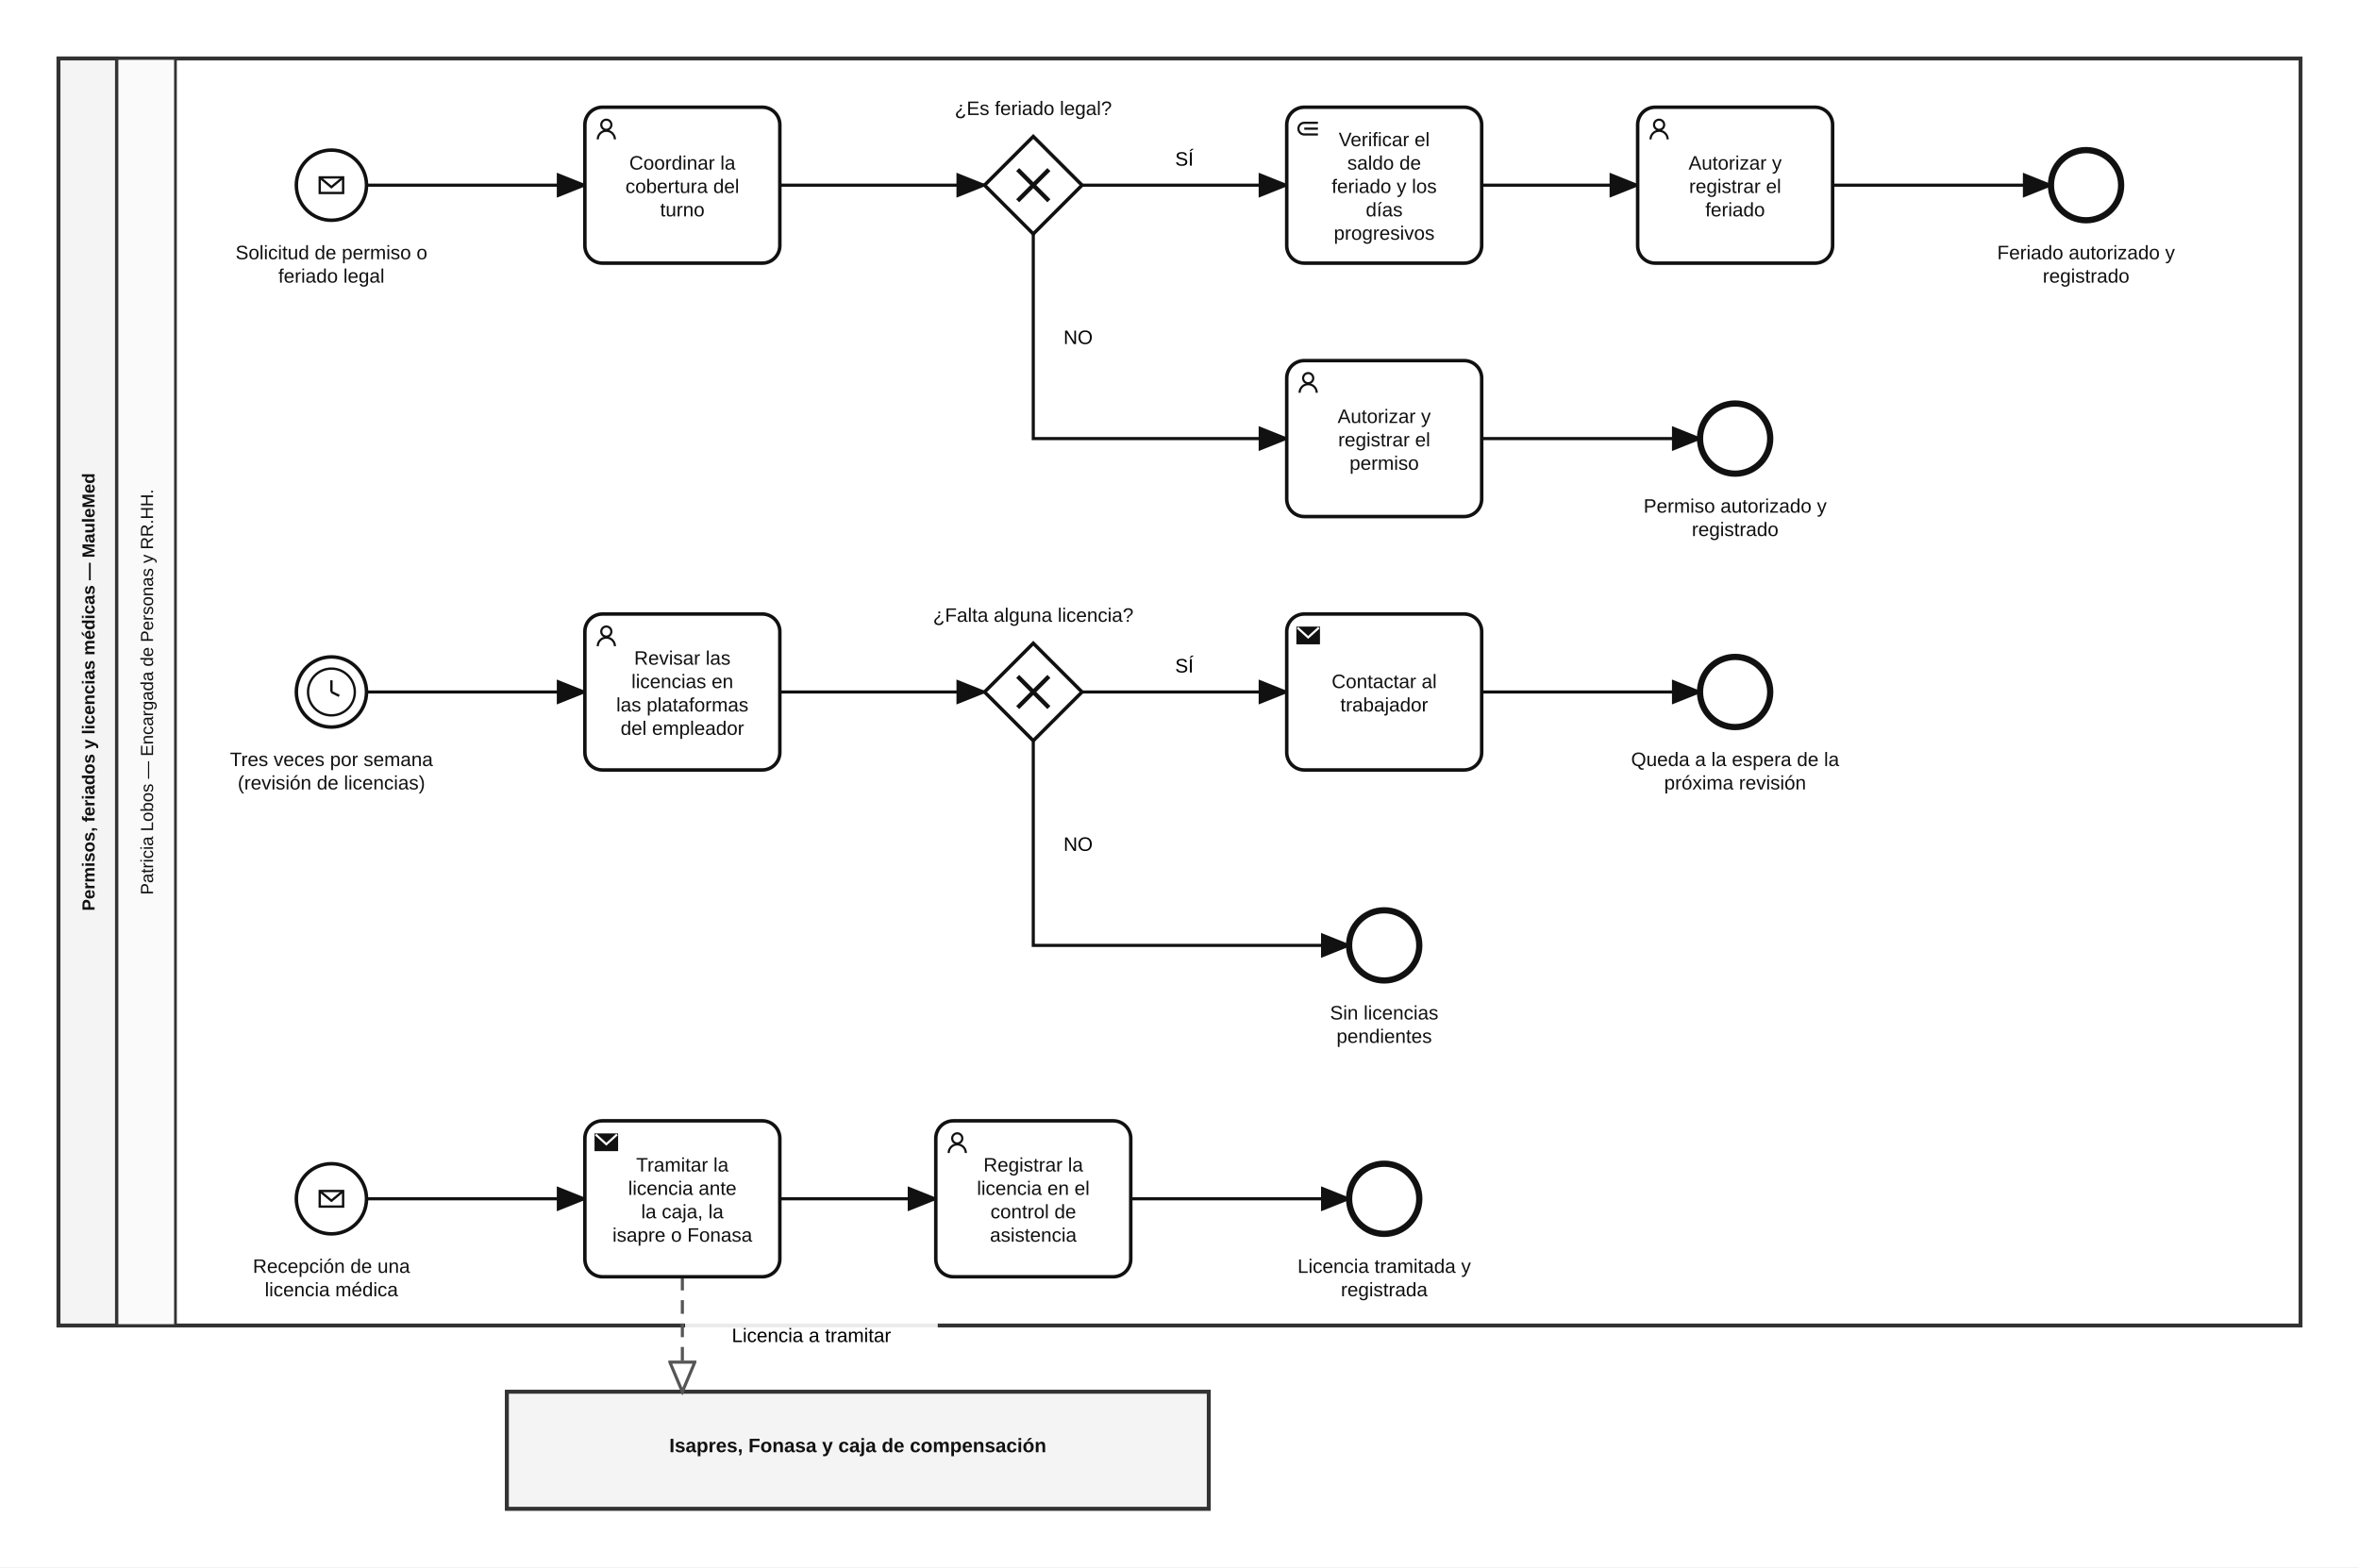
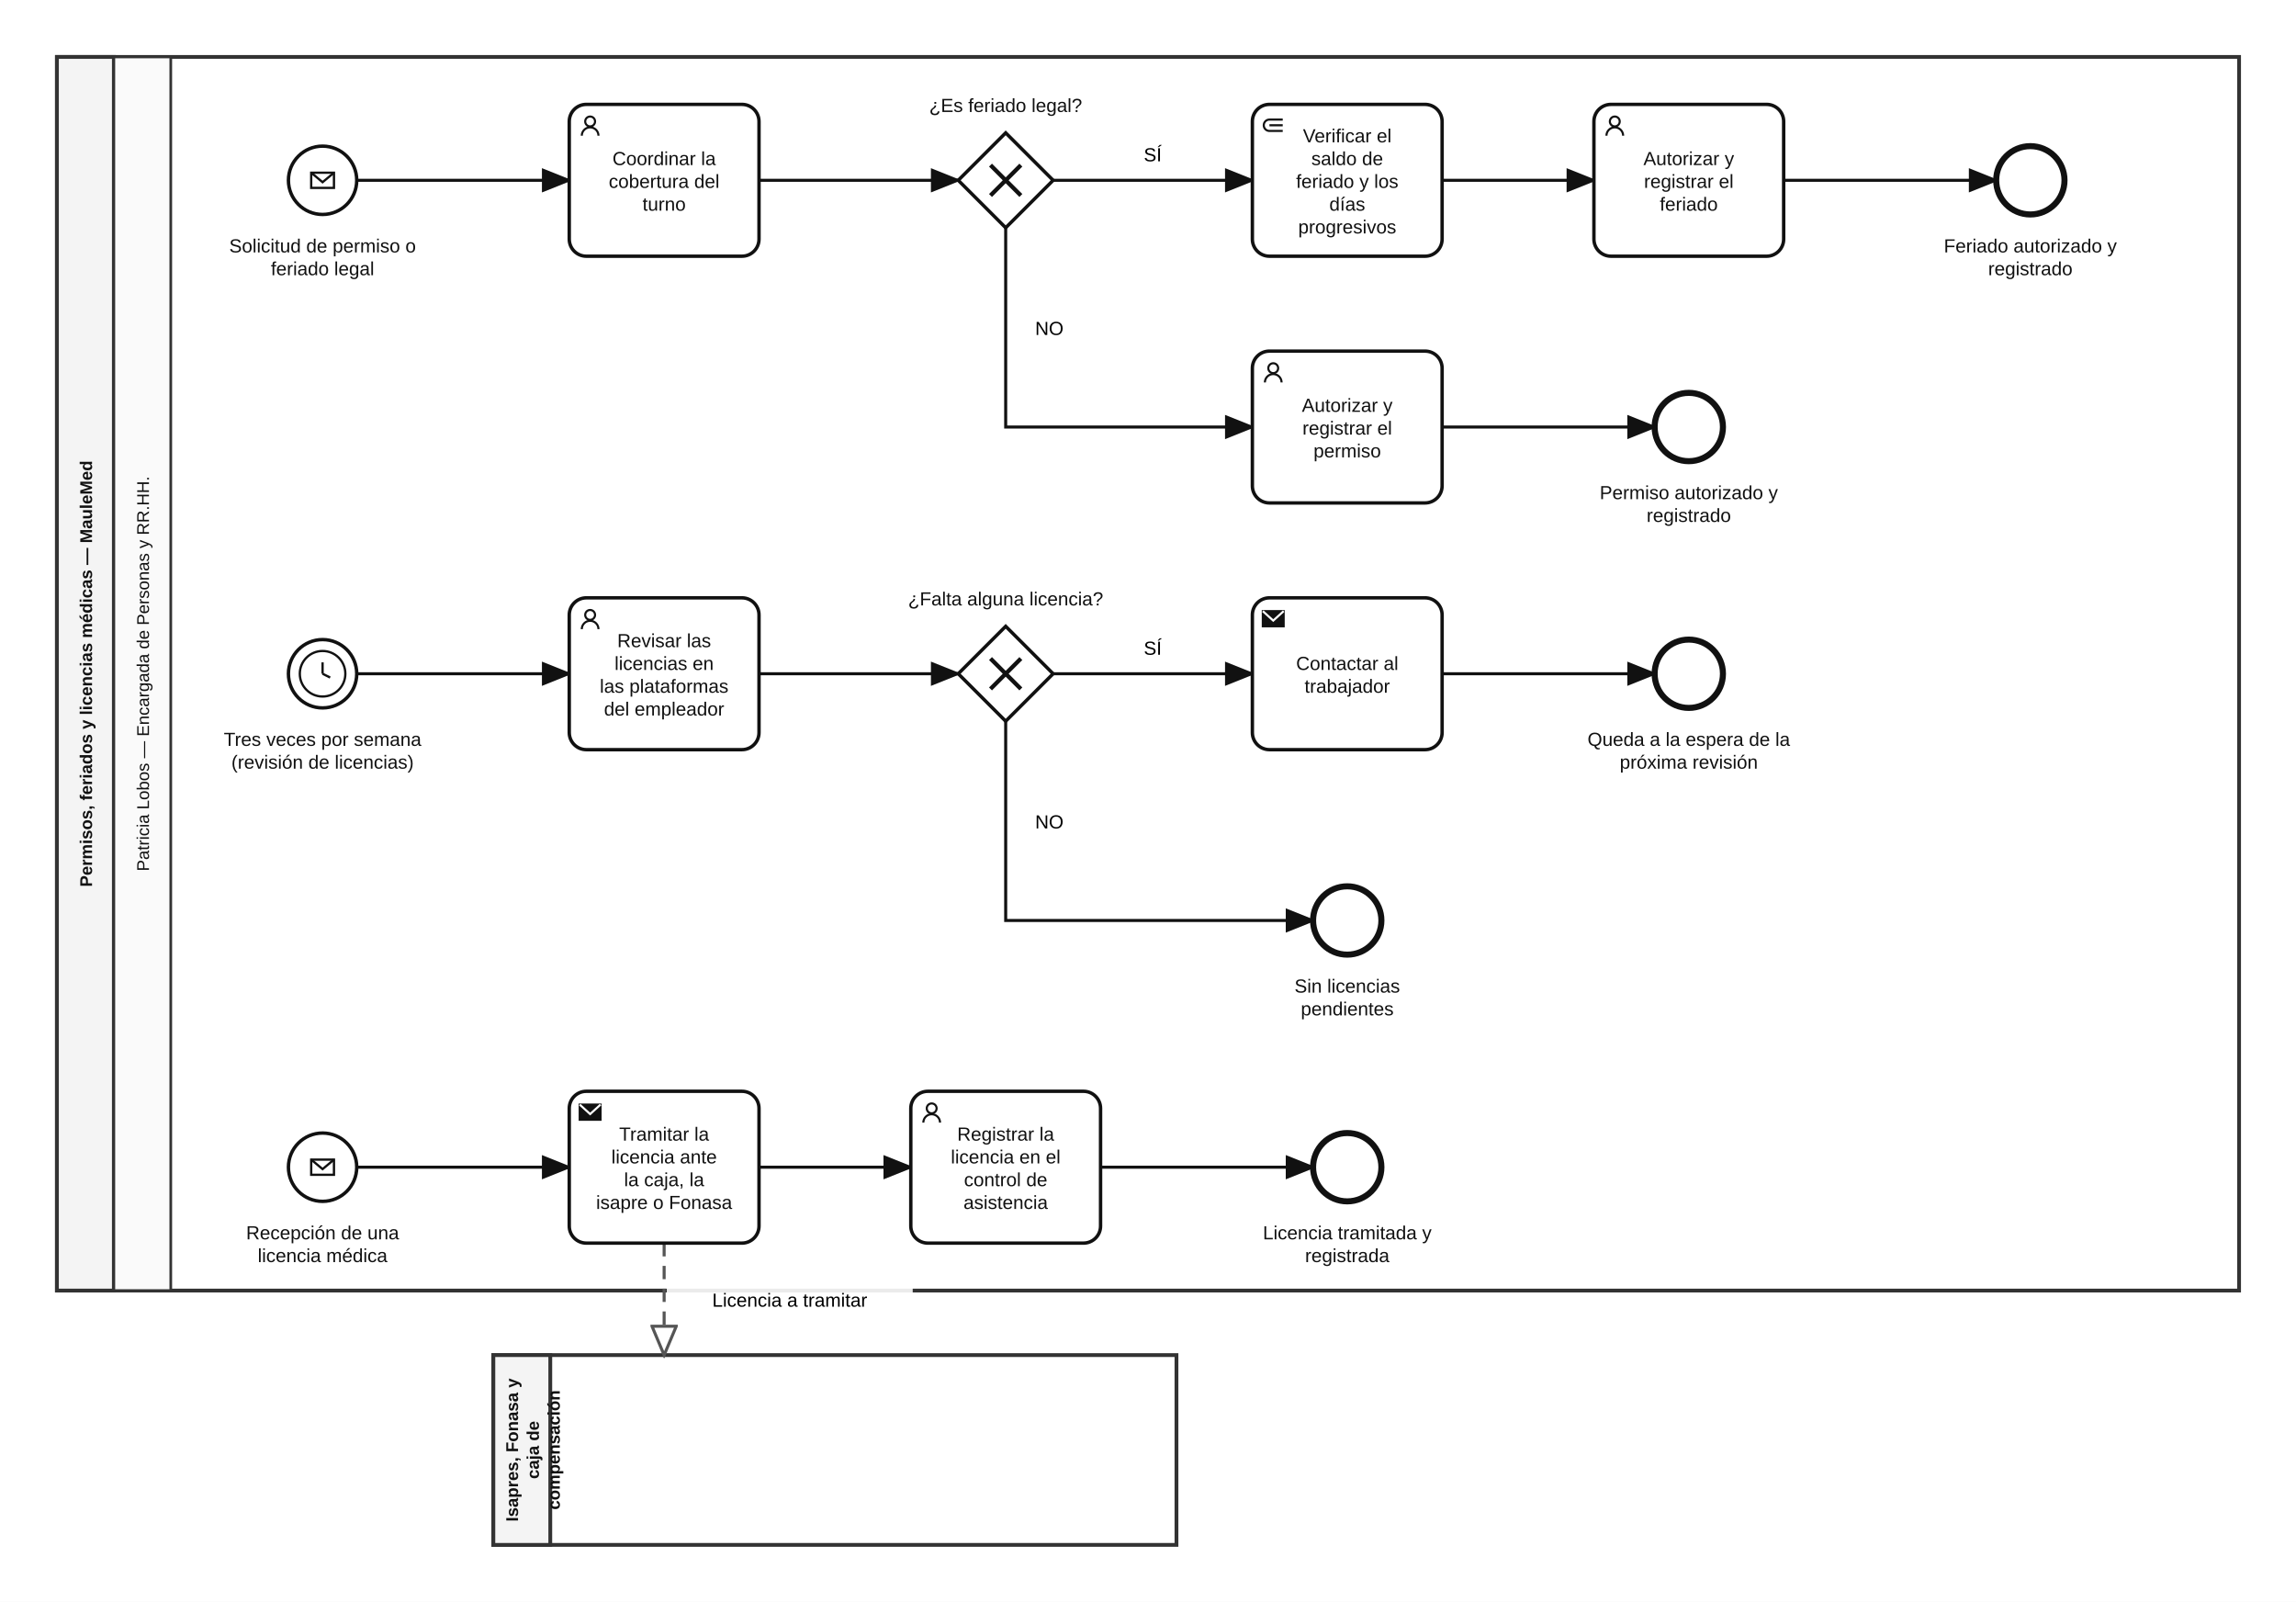
- <svg xmlns="http://www.w3.org/2000/svg" width="1210" height="804" viewBox="0 0 1210 804">
+ <svg xmlns="http://www.w3.org/2000/svg" width="1210" height="844" viewBox="0 0 1210 844">
  <rect width="100%" height="100%" fill="#ffffff" />
  <defs>
    <marker id="sf" markerWidth="10" markerHeight="8" refX="9" refY="4" orient="auto">
      <path d="M0,0 L10,4 L0,8 z" fill="#111" />
    </marker>
    <marker id="mf" markerWidth="11" markerHeight="9" refX="10" refY="4.5" orient="auto">
      <path d="M0.5,0.5 L10,4.5 L0.5,8.5 z" fill="#fff" stroke="#555" stroke-width="1" />
    </marker>
  </defs>
  <rect x="30.0" y="30.0" width="1150.0" height="650.0" fill="#fff" stroke="#333" stroke-width="2" />
  <rect x="30.0" y="30.0" width="30" height="650.0" fill="#f4f4f4" stroke="#333" stroke-width="2" />
  <g transform="translate(45.0,355.0) rotate(-90)">
    <text x="0.0" y="3.5" font-family="Arial,Helvetica,sans-serif" font-size="9" font-weight="bold" text-anchor="middle" fill="#111">Permisos, feriados y licencias médicas — MauleMed</text>
  </g>
-   <rect x="260.0" y="714.0" width="360.0" height="60.0" fill="#fff" stroke="#333" stroke-width="2" />
-   <rect x="260.0" y="714.0" width="360.0" height="60.0" fill="#f4f4f4" stroke="#333" stroke-width="2" />
-   <text x="440.0" y="745.0" font-family="Arial,Helvetica,sans-serif" font-size="10" font-weight="bold" text-anchor="middle" fill="#111">Isapres, Fonasa y caja de compensación</text>
+   <rect x="260.0" y="714.0" width="360.0" height="100.0" fill="#fff" stroke="#333" stroke-width="2" />
+   <rect x="260.0" y="714.0" width="30" height="100.0" fill="#f4f4f4" stroke="#333" stroke-width="2" />
+   <g transform="translate(280.5,764.0) rotate(-90)">
+     <text x="0.0" y="-7.5" font-family="Arial,Helvetica,sans-serif" font-size="9" font-weight="bold" text-anchor="middle" fill="#111">Isapres, Fonasa y</text>
+     <text x="0.0" y="3.5" font-family="Arial,Helvetica,sans-serif" font-size="9" font-weight="bold" text-anchor="middle" fill="#111">caja de</text>
+     <text x="0.0" y="14.5" font-family="Arial,Helvetica,sans-serif" font-size="9" font-weight="bold" text-anchor="middle" fill="#111">compensación</text>
+   </g>
  <rect x="60.0" y="30.0" width="1120.0" height="650.0" fill="none" stroke="#333" stroke-width="1.4" />
  <rect x="60.0" y="30.0" width="30" height="650.0" fill="#fafafa" stroke="#333" stroke-width="1.4" />
  <g transform="translate(75.0,355.0) rotate(-90)">
    <text x="0.0" y="3.5" font-family="Arial,Helvetica,sans-serif" font-size="9" font-weight="normal" text-anchor="middle" fill="#111">Patricia Lobos — Encargada de Personas y RR.HH.</text>
  </g>
  <polyline points="188.0,95.0 300.0,95.0" fill="none" stroke="#111" stroke-width="1.6" marker-end="url(#sf)" />
  <polyline points="400.0,95.0 505.0,95.0" fill="none" stroke="#111" stroke-width="1.6" marker-end="url(#sf)" />
  <polyline points="555.0,95.0 660.0,95.0" fill="none" stroke="#111" stroke-width="1.6" marker-end="url(#sf)" />
  <rect x="597.1" y="73.0" width="20.8" height="14" fill="#fff" opacity="0.9" />
  <text x="607.5" y="85.0" font-family="Arial,Helvetica,sans-serif" font-size="10" font-weight="normal" text-anchor="middle" fill="#000">SÍ</text>
  <polyline points="530.0,120.0 530.0,225.0 660.0,225.0" fill="none" stroke="#111" stroke-width="1.6" marker-end="url(#sf)" />
  <rect x="542.6" y="164.5" width="20.8" height="14" fill="#fff" opacity="0.9" />
  <text x="553.0" y="176.5" font-family="Arial,Helvetica,sans-serif" font-size="10" font-weight="normal" text-anchor="middle" fill="#000">NO</text>
  <polyline points="760.0,95.0 840.0,95.0" fill="none" stroke="#111" stroke-width="1.6" marker-end="url(#sf)" />
  <polyline points="940.0,95.0 1052.0,95.0" fill="none" stroke="#111" stroke-width="1.6" marker-end="url(#sf)" />
  <polyline points="760.0,225.0 872.0,225.0" fill="none" stroke="#111" stroke-width="1.6" marker-end="url(#sf)" />
  <polyline points="188.0,355.0 300.0,355.0" fill="none" stroke="#111" stroke-width="1.6" marker-end="url(#sf)" />
  <polyline points="400.0,355.0 505.0,355.0" fill="none" stroke="#111" stroke-width="1.6" marker-end="url(#sf)" />
  <polyline points="555.0,355.0 660.0,355.0" fill="none" stroke="#111" stroke-width="1.6" marker-end="url(#sf)" />
  <rect x="597.1" y="333.0" width="20.8" height="14" fill="#fff" opacity="0.9" />
  <text x="607.5" y="345.0" font-family="Arial,Helvetica,sans-serif" font-size="10" font-weight="normal" text-anchor="middle" fill="#000">SÍ</text>
  <polyline points="530.0,380.0 530.0,485.0 692.0,485.0" fill="none" stroke="#111" stroke-width="1.6" marker-end="url(#sf)" />
  <rect x="542.6" y="424.5" width="20.8" height="14" fill="#fff" opacity="0.9" />
  <text x="553.0" y="436.5" font-family="Arial,Helvetica,sans-serif" font-size="10" font-weight="normal" text-anchor="middle" fill="#000">NO</text>
  <polyline points="760.0,355.0 872.0,355.0" fill="none" stroke="#111" stroke-width="1.6" marker-end="url(#sf)" />
  <polyline points="188.0,615.0 300.0,615.0" fill="none" stroke="#111" stroke-width="1.6" marker-end="url(#sf)" />
  <polyline points="400.0,615.0 480.0,615.0" fill="none" stroke="#111" stroke-width="1.6" marker-end="url(#sf)" />
  <polyline points="580.0,615.0 692.0,615.0" fill="none" stroke="#111" stroke-width="1.6" marker-end="url(#sf)" />
  <polyline points="350.0,655.0 350.0,714.0" fill="none" stroke="#555" stroke-width="1.6" stroke-dasharray="7,5" marker-end="url(#mf)" />
  <rect x="351.4" y="676.5" width="129.6" height="14" fill="#fff" opacity="0.9" />
  <text x="416.2" y="688.5" font-family="Arial,Helvetica,sans-serif" font-size="10" font-weight="normal" text-anchor="middle" fill="#000">Licencia a tramitar</text>
  <rect x="840.0" y="55.0" width="100.0" height="80.0" rx="9" ry="9" fill="#fff" stroke="#111" stroke-width="1.8" />
  <circle cx="851.0" cy="64.0" r="2.6" fill="none" stroke="#111" stroke-width="1.1" />
  <path d="M846.6,71.5 a4.4,4.4 0 0 1 8.8,0" fill="none" stroke="#111" stroke-width="1.1" />
  <text x="890.0" y="87.0" font-family="Arial,Helvetica,sans-serif" font-size="10" font-weight="normal" text-anchor="middle" fill="#111">Autorizar y</text>
  <text x="890.0" y="99.0" font-family="Arial,Helvetica,sans-serif" font-size="10" font-weight="normal" text-anchor="middle" fill="#111">registrar el</text>
  <text x="890.0" y="111.0" font-family="Arial,Helvetica,sans-serif" font-size="10" font-weight="normal" text-anchor="middle" fill="#111">feriado</text>
  <rect x="660.0" y="185.0" width="100.0" height="80.0" rx="9" ry="9" fill="#fff" stroke="#111" stroke-width="1.8" />
  <circle cx="671.0" cy="194.0" r="2.6" fill="none" stroke="#111" stroke-width="1.1" />
  <path d="M666.6,201.5 a4.4,4.4 0 0 1 8.8,0" fill="none" stroke="#111" stroke-width="1.1" />
  <text x="710.0" y="217.0" font-family="Arial,Helvetica,sans-serif" font-size="10" font-weight="normal" text-anchor="middle" fill="#111">Autorizar y</text>
  <text x="710.0" y="229.0" font-family="Arial,Helvetica,sans-serif" font-size="10" font-weight="normal" text-anchor="middle" fill="#111">registrar el</text>
  <text x="710.0" y="241.0" font-family="Arial,Helvetica,sans-serif" font-size="10" font-weight="normal" text-anchor="middle" fill="#111">permiso</text>
  <rect x="660.0" y="315.0" width="100.0" height="80.0" rx="9" ry="9" fill="#fff" stroke="#111" stroke-width="1.8" />
  <rect x="665.5" y="322.0" width="11" height="8" fill="#111" stroke="#111" stroke-width="1.1" />
  <path d="M665.5,322.0 L671.0,327.0 L676.5,322.0" fill="none" stroke="#fff" stroke-width="1.1" />
  <text x="710.0" y="353.0" font-family="Arial,Helvetica,sans-serif" font-size="10" font-weight="normal" text-anchor="middle" fill="#111">Contactar al</text>
  <text x="710.0" y="365.0" font-family="Arial,Helvetica,sans-serif" font-size="10" font-weight="normal" text-anchor="middle" fill="#111">trabajador</text>
  <rect x="300.0" y="55.0" width="100.0" height="80.0" rx="9" ry="9" fill="#fff" stroke="#111" stroke-width="1.8" />
  <circle cx="311.0" cy="64.0" r="2.6" fill="none" stroke="#111" stroke-width="1.1" />
  <path d="M306.6,71.5 a4.4,4.4 0 0 1 8.8,0" fill="none" stroke="#111" stroke-width="1.1" />
  <text x="350.0" y="87.0" font-family="Arial,Helvetica,sans-serif" font-size="10" font-weight="normal" text-anchor="middle" fill="#111">Coordinar la</text>
  <text x="350.0" y="99.0" font-family="Arial,Helvetica,sans-serif" font-size="10" font-weight="normal" text-anchor="middle" fill="#111">cobertura del</text>
  <text x="350.0" y="111.0" font-family="Arial,Helvetica,sans-serif" font-size="10" font-weight="normal" text-anchor="middle" fill="#111">turno</text>
  <circle cx="890.0" cy="355.0" r="18.0" fill="#fff" stroke="#111" stroke-width="3.2" />
  <text x="890.0" y="393.0" font-family="Arial,Helvetica,sans-serif" font-size="10" font-weight="normal" text-anchor="middle" fill="#111">Queda a la espera de la</text>
  <text x="890.0" y="405.0" font-family="Arial,Helvetica,sans-serif" font-size="10" font-weight="normal" text-anchor="middle" fill="#111">próxima revisión</text>
  <circle cx="1070.0" cy="95.0" r="18.0" fill="#fff" stroke="#111" stroke-width="3.2" />
  <text x="1070.0" y="133.0" font-family="Arial,Helvetica,sans-serif" font-size="10" font-weight="normal" text-anchor="middle" fill="#111">Feriado autorizado y</text>
  <text x="1070.0" y="145.0" font-family="Arial,Helvetica,sans-serif" font-size="10" font-weight="normal" text-anchor="middle" fill="#111">registrado</text>
  <circle cx="710.0" cy="615.0" r="18.0" fill="#fff" stroke="#111" stroke-width="3.2" />
  <text x="710.0" y="653.0" font-family="Arial,Helvetica,sans-serif" font-size="10" font-weight="normal" text-anchor="middle" fill="#111">Licencia tramitada y</text>
  <text x="710.0" y="665.0" font-family="Arial,Helvetica,sans-serif" font-size="10" font-weight="normal" text-anchor="middle" fill="#111">registrada</text>
  <circle cx="890.0" cy="225.0" r="18.0" fill="#fff" stroke="#111" stroke-width="3.2" />
  <text x="890.0" y="263.0" font-family="Arial,Helvetica,sans-serif" font-size="10" font-weight="normal" text-anchor="middle" fill="#111">Permiso autorizado y</text>
  <text x="890.0" y="275.0" font-family="Arial,Helvetica,sans-serif" font-size="10" font-weight="normal" text-anchor="middle" fill="#111">registrado</text>
  <circle cx="710.0" cy="485.0" r="18.0" fill="#fff" stroke="#111" stroke-width="3.2" />
  <text x="710.0" y="523.0" font-family="Arial,Helvetica,sans-serif" font-size="10" font-weight="normal" text-anchor="middle" fill="#111">Sin licencias</text>
  <text x="710.0" y="535.0" font-family="Arial,Helvetica,sans-serif" font-size="10" font-weight="normal" text-anchor="middle" fill="#111">pendientes</text>
  <polygon points="530.0,70.0 555.0,95.0 530.0,120.0 505.0,95.0" fill="#fff" stroke="#111" stroke-width="1.8" />
  <path d="M522.0,87.0 L538.0,103.0 M538.0,87.0 L522.0,103.0" stroke="#111" stroke-width="2.2" fill="none" />
  <text x="530.0" y="59.0" font-family="Arial,Helvetica,sans-serif" font-size="10" font-weight="normal" text-anchor="middle" fill="#111">¿Es feriado legal?</text>
  <polygon points="530.0,330.0 555.0,355.0 530.0,380.0 505.0,355.0" fill="#fff" stroke="#111" stroke-width="1.8" />
  <path d="M522.0,347.0 L538.0,363.0 M538.0,347.0 L522.0,363.0" stroke="#111" stroke-width="2.2" fill="none" />
  <text x="530.0" y="319.0" font-family="Arial,Helvetica,sans-serif" font-size="10" font-weight="normal" text-anchor="middle" fill="#111">¿Falta alguna licencia?</text>
  <rect x="480.0" y="575.0" width="100.0" height="80.0" rx="9" ry="9" fill="#fff" stroke="#111" stroke-width="1.8" />
  <circle cx="491.0" cy="584.0" r="2.6" fill="none" stroke="#111" stroke-width="1.1" />
  <path d="M486.6,591.5 a4.4,4.4 0 0 1 8.8,0" fill="none" stroke="#111" stroke-width="1.1" />
  <text x="530.0" y="601.0" font-family="Arial,Helvetica,sans-serif" font-size="10" font-weight="normal" text-anchor="middle" fill="#111">Registrar la</text>
  <text x="530.0" y="613.0" font-family="Arial,Helvetica,sans-serif" font-size="10" font-weight="normal" text-anchor="middle" fill="#111">licencia en el</text>
  <text x="530.0" y="625.0" font-family="Arial,Helvetica,sans-serif" font-size="10" font-weight="normal" text-anchor="middle" fill="#111">control de</text>
  <text x="530.0" y="637.0" font-family="Arial,Helvetica,sans-serif" font-size="10" font-weight="normal" text-anchor="middle" fill="#111">asistencia</text>
  <rect x="300.0" y="315.0" width="100.0" height="80.0" rx="9" ry="9" fill="#fff" stroke="#111" stroke-width="1.8" />
  <circle cx="311.0" cy="324.0" r="2.6" fill="none" stroke="#111" stroke-width="1.1" />
  <path d="M306.6,331.5 a4.4,4.4 0 0 1 8.8,0" fill="none" stroke="#111" stroke-width="1.1" />
  <text x="350.0" y="341.0" font-family="Arial,Helvetica,sans-serif" font-size="10" font-weight="normal" text-anchor="middle" fill="#111">Revisar las</text>
  <text x="350.0" y="353.0" font-family="Arial,Helvetica,sans-serif" font-size="10" font-weight="normal" text-anchor="middle" fill="#111">licencias en</text>
  <text x="350.0" y="365.0" font-family="Arial,Helvetica,sans-serif" font-size="10" font-weight="normal" text-anchor="middle" fill="#111">las plataformas</text>
  <text x="350.0" y="377.0" font-family="Arial,Helvetica,sans-serif" font-size="10" font-weight="normal" text-anchor="middle" fill="#111">del empleador</text>
  <circle cx="170.0" cy="615.0" r="18.0" fill="#fff" stroke="#111" stroke-width="1.8" />
  <rect x="164.0" y="611.0" width="12" height="8" fill="none" stroke="#111" stroke-width="1.2" />
  <path d="M164.0,611.0 L170.0,616.0 L176.0,611.0" fill="none" stroke="#111" stroke-width="1.2" />
  <text x="170.0" y="653.0" font-family="Arial,Helvetica,sans-serif" font-size="10" font-weight="normal" text-anchor="middle" fill="#111">Recepción de una</text>
  <text x="170.0" y="665.0" font-family="Arial,Helvetica,sans-serif" font-size="10" font-weight="normal" text-anchor="middle" fill="#111">licencia médica</text>
  <circle cx="170.0" cy="95.0" r="18.0" fill="#fff" stroke="#111" stroke-width="1.8" />
  <rect x="164.0" y="91.0" width="12" height="8" fill="none" stroke="#111" stroke-width="1.2" />
  <path d="M164.0,91.0 L170.0,96.0 L176.0,91.0" fill="none" stroke="#111" stroke-width="1.2" />
  <text x="170.0" y="133.0" font-family="Arial,Helvetica,sans-serif" font-size="10" font-weight="normal" text-anchor="middle" fill="#111">Solicitud de permiso o</text>
  <text x="170.0" y="145.0" font-family="Arial,Helvetica,sans-serif" font-size="10" font-weight="normal" text-anchor="middle" fill="#111">feriado legal</text>
  <circle cx="170.0" cy="355.0" r="18.0" fill="#fff" stroke="#111" stroke-width="1.8" />
  <circle cx="170.0" cy="355.0" r="12.0" fill="none" stroke="#111" stroke-width="1.2" />
  <path d="M170.0,355.0 L170.0,349.0 M170.0,355.0 L174.0,357.0" stroke="#111" stroke-width="1.2" />
  <text x="170.0" y="393.0" font-family="Arial,Helvetica,sans-serif" font-size="10" font-weight="normal" text-anchor="middle" fill="#111">Tres veces por semana</text>
  <text x="170.0" y="405.0" font-family="Arial,Helvetica,sans-serif" font-size="10" font-weight="normal" text-anchor="middle" fill="#111">(revisión de licencias)</text>
  <rect x="300.0" y="575.0" width="100.0" height="80.0" rx="9" ry="9" fill="#fff" stroke="#111" stroke-width="1.8" />
  <rect x="305.5" y="582.0" width="11" height="8" fill="#111" stroke="#111" stroke-width="1.1" />
  <path d="M305.5,582.0 L311.0,587.0 L316.5,582.0" fill="none" stroke="#fff" stroke-width="1.1" />
  <text x="350.0" y="601.0" font-family="Arial,Helvetica,sans-serif" font-size="10" font-weight="normal" text-anchor="middle" fill="#111">Tramitar la</text>
  <text x="350.0" y="613.0" font-family="Arial,Helvetica,sans-serif" font-size="10" font-weight="normal" text-anchor="middle" fill="#111">licencia ante</text>
  <text x="350.0" y="625.0" font-family="Arial,Helvetica,sans-serif" font-size="10" font-weight="normal" text-anchor="middle" fill="#111">la caja, la</text>
  <text x="350.0" y="637.0" font-family="Arial,Helvetica,sans-serif" font-size="10" font-weight="normal" text-anchor="middle" fill="#111">isapre o Fonasa</text>
  <rect x="660.0" y="55.0" width="100.0" height="80.0" rx="9" ry="9" fill="#fff" stroke="#111" stroke-width="1.8" />
  <path d="M669.0,63.0 h7 M669.0,66.0 h7 M669.0,69.0 h7 M669.0,63.0 a3,3 0 0 0 0,6" fill="none" stroke="#111" stroke-width="1.1" />
  <text x="710.0" y="75.0" font-family="Arial,Helvetica,sans-serif" font-size="10" font-weight="normal" text-anchor="middle" fill="#111">Verificar el</text>
  <text x="710.0" y="87.0" font-family="Arial,Helvetica,sans-serif" font-size="10" font-weight="normal" text-anchor="middle" fill="#111">saldo de</text>
  <text x="710.0" y="99.0" font-family="Arial,Helvetica,sans-serif" font-size="10" font-weight="normal" text-anchor="middle" fill="#111">feriado y los</text>
  <text x="710.0" y="111.0" font-family="Arial,Helvetica,sans-serif" font-size="10" font-weight="normal" text-anchor="middle" fill="#111">días</text>
  <text x="710.0" y="123.0" font-family="Arial,Helvetica,sans-serif" font-size="10" font-weight="normal" text-anchor="middle" fill="#111">progresivos</text>
</svg>
